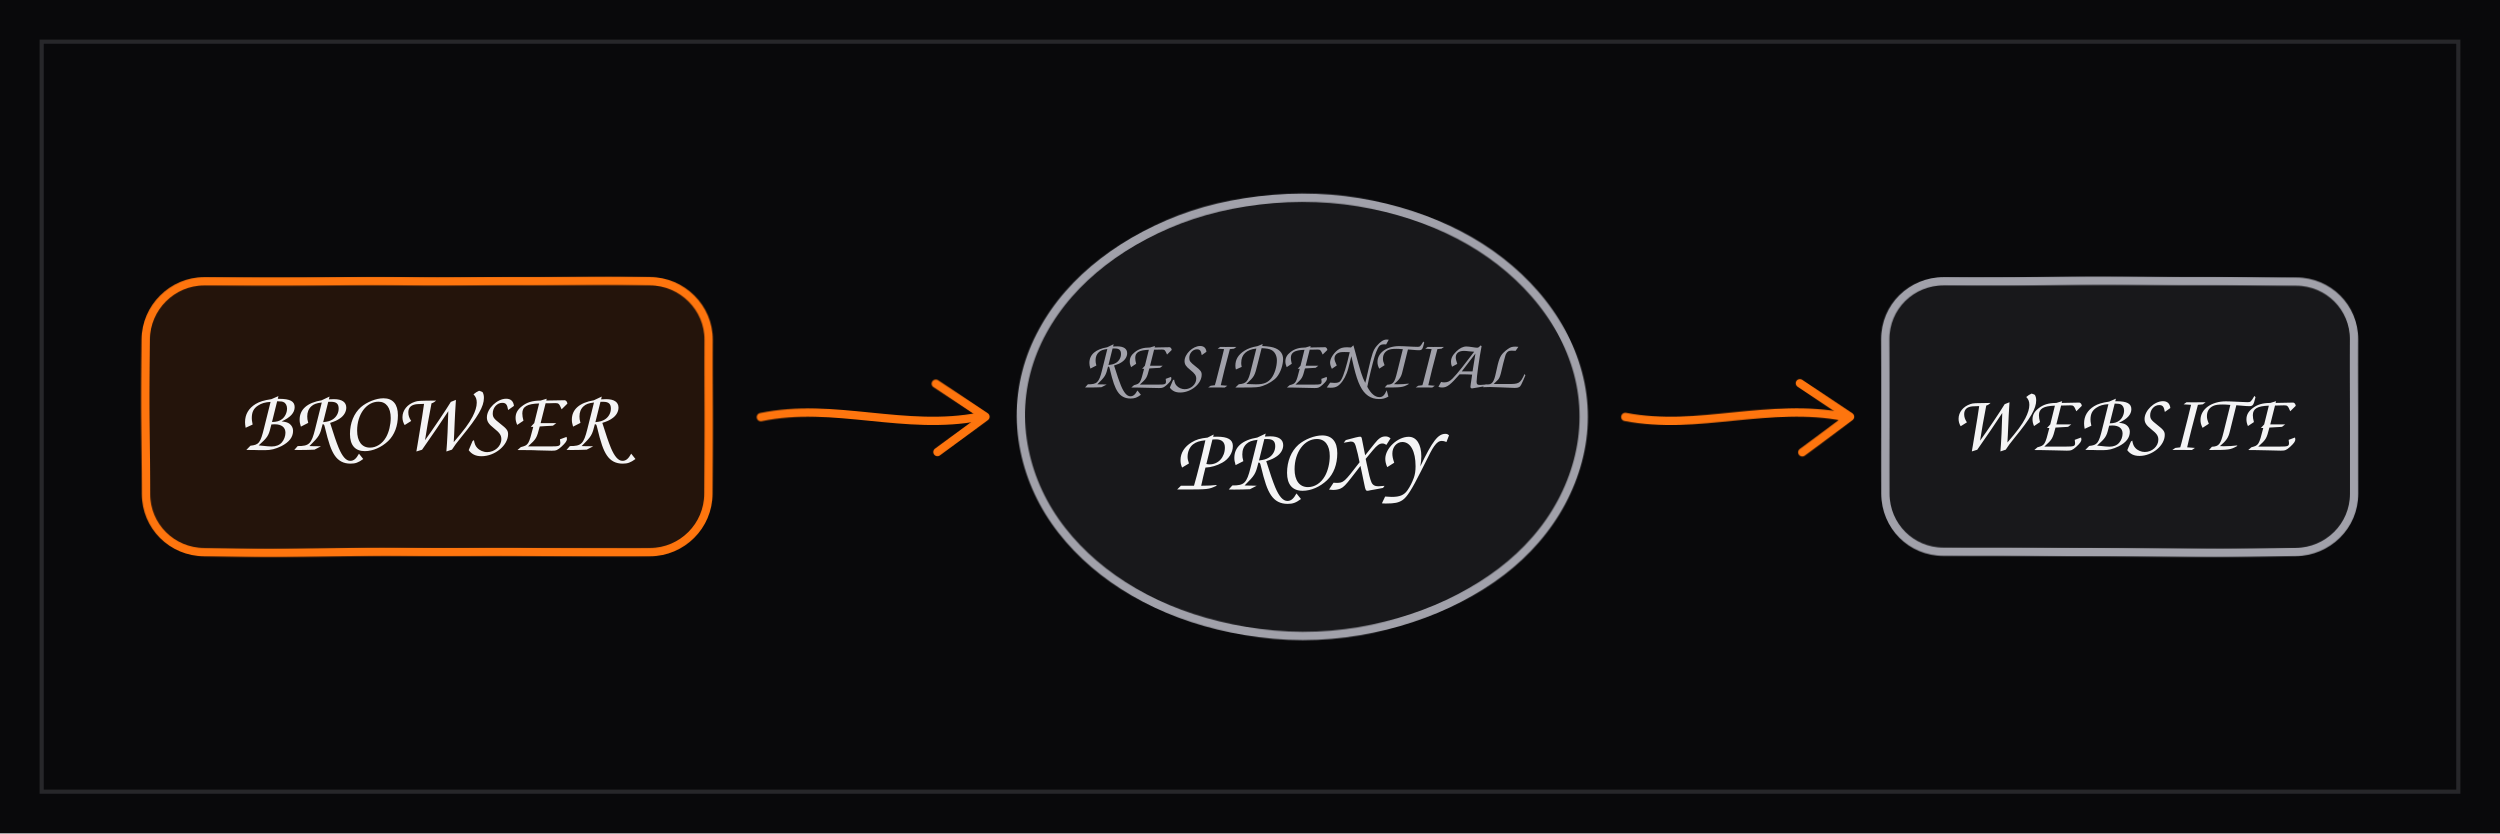
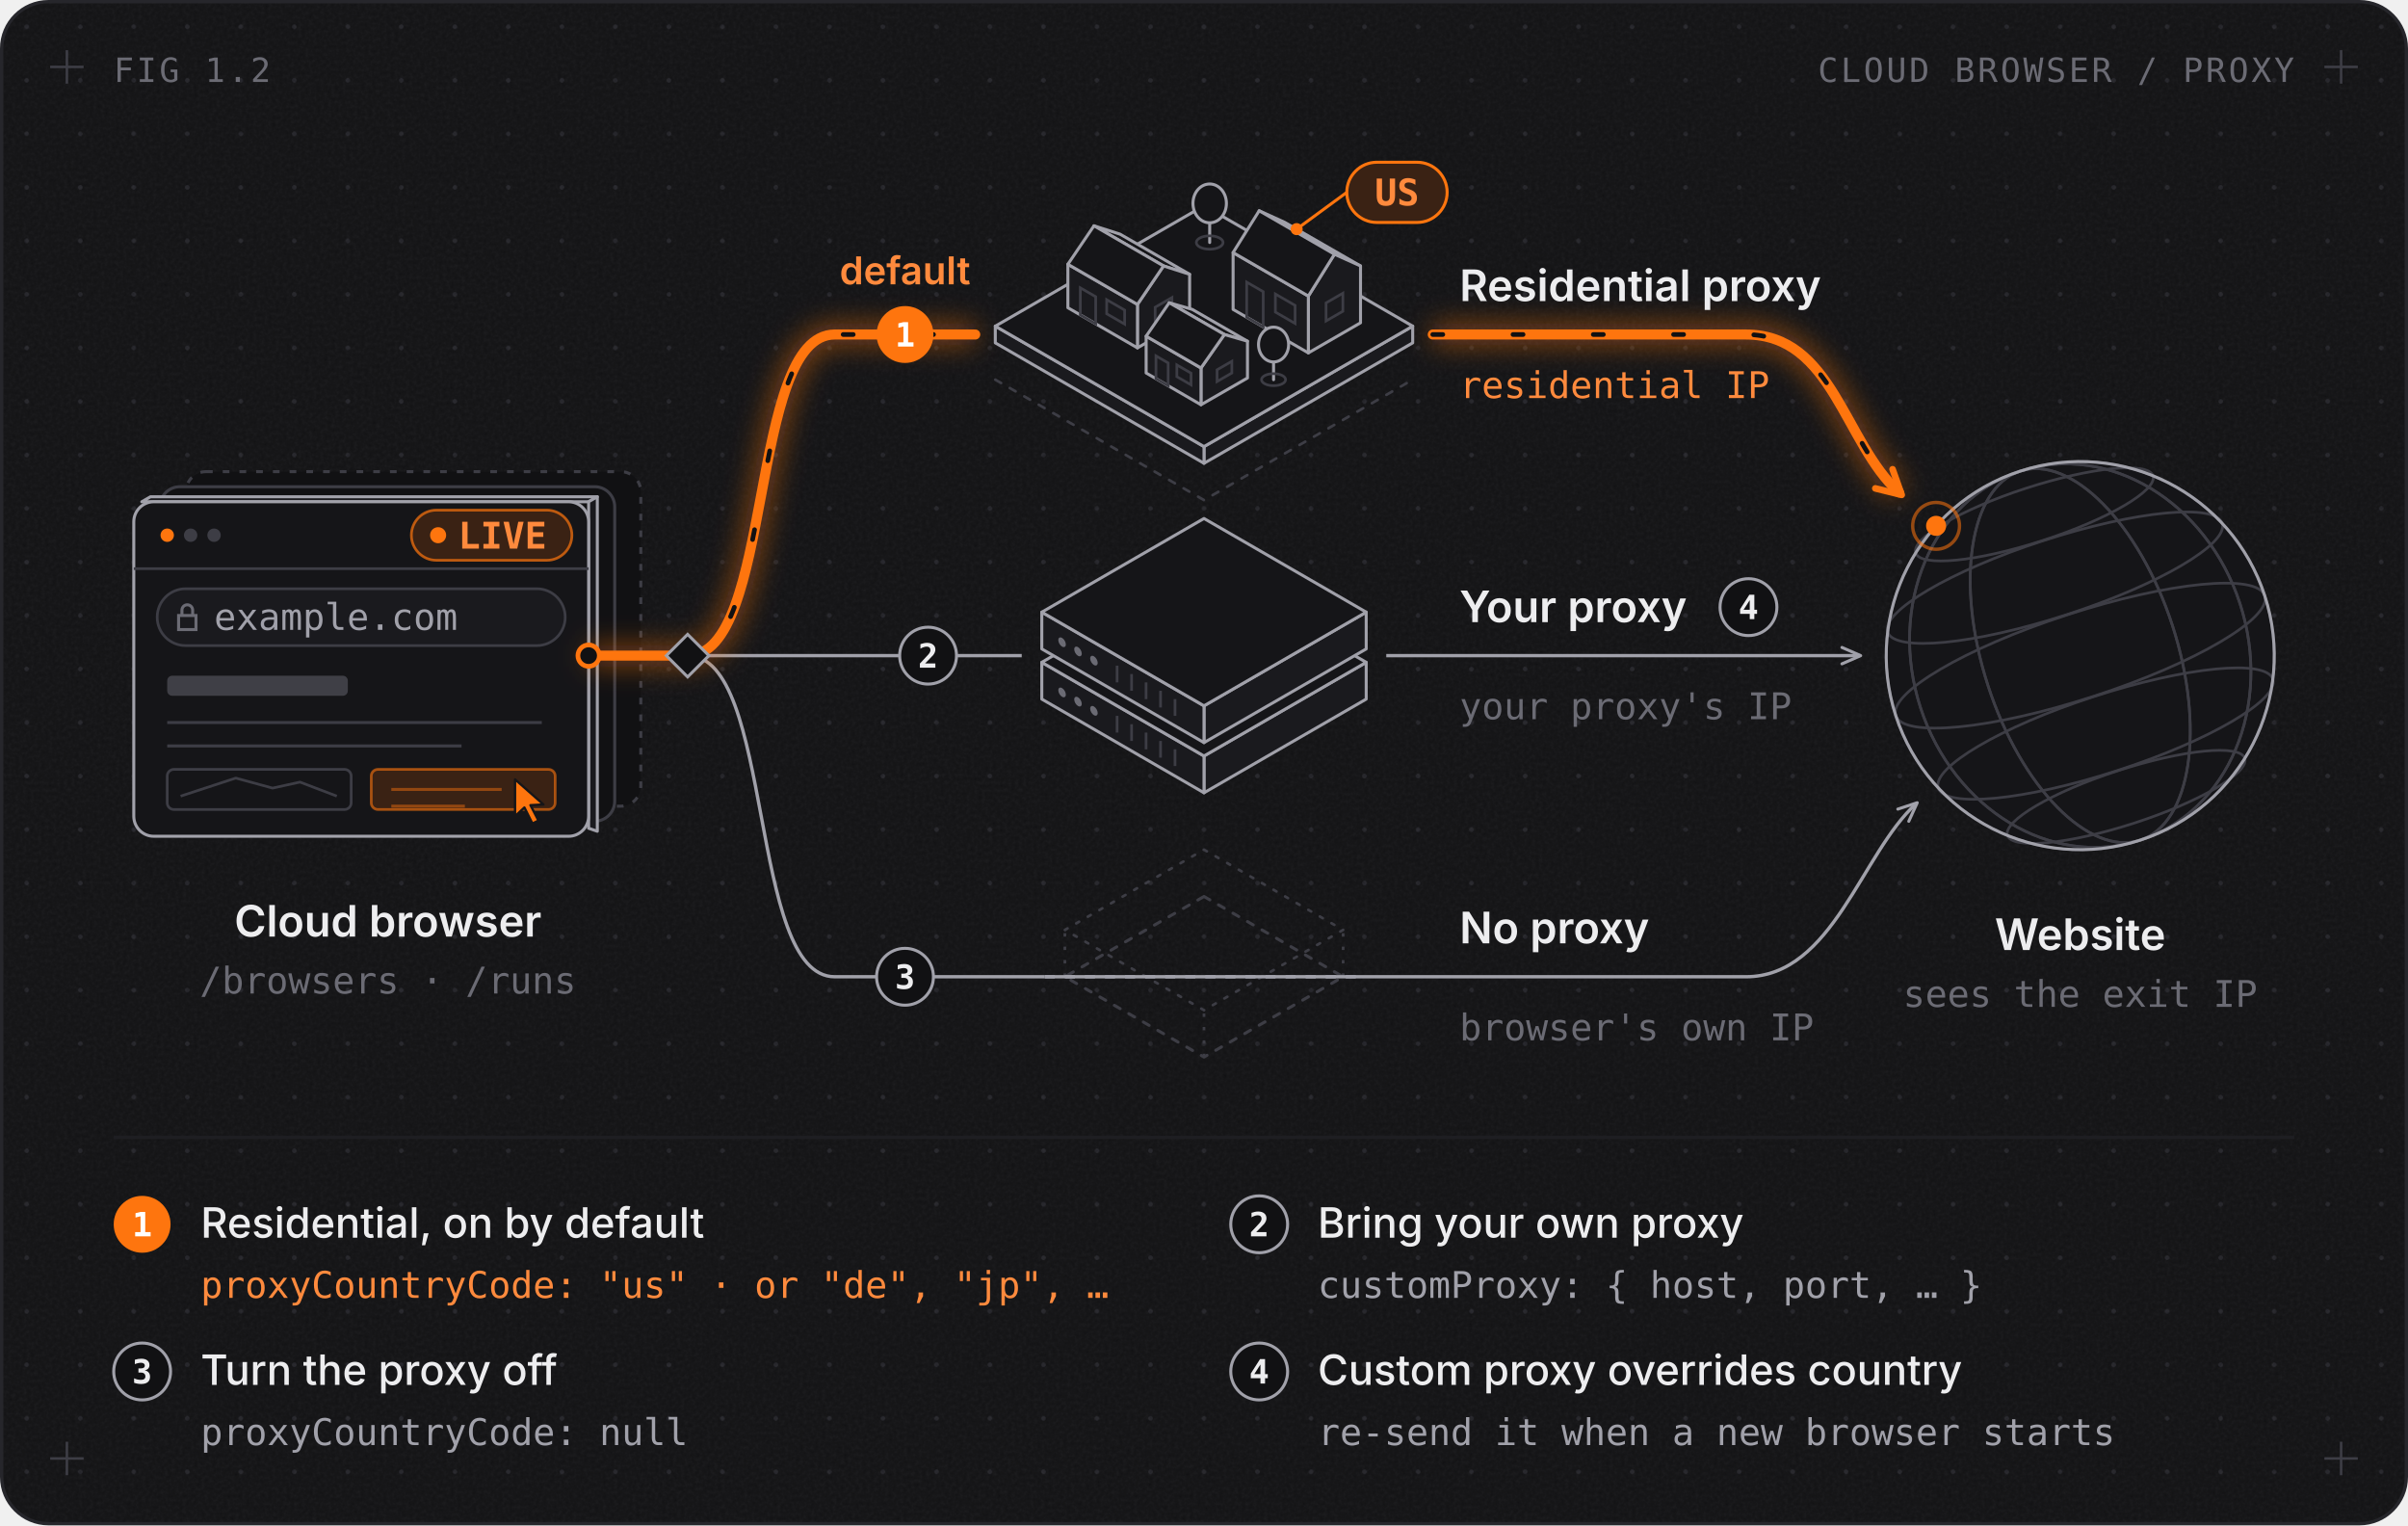
- <svg xmlns="http://www.w3.org/2000/svg" width="1200" height="400" viewBox="0 0 1200 400" role="img" aria-labelledby="title desc">
+ <svg xmlns="http://www.w3.org/2000/svg" viewBox="0 0 720 456" width="720" height="456" role="img" aria-labelledby="t d" fill="none">
+   <style>.s{font-family:Geist, Inter, -apple-system, BlinkMacSystemFont, 'Segoe UI', Helvetica, Arial, sans-serif}.m{font-family:'Geist Mono', ui-monospace, SFMono-Regular, Menlo, monospace}text{font-kerning:normal}@keyframes fr{to{stroke-dashoffset:-24}}@keyframes cur{0%,100%{transform:translate(0,0)}35%,55%{transform:translate(-30px,-14px)}75%{transform:translate(-8px,-24px)}}@keyframes live{0%,100%{fill-opacity:1}50%{fill-opacity:.25}}@keyframes c0{0%,23%{fill-opacity:1}25%,98%{fill-opacity:0}100%{fill-opacity:1}}@keyframes cn{0%{fill-opacity:0}2%,23%{fill-opacity:1}25%,100%{fill-opacity:0}}@keyframes ping{0%{stroke-opacity:.9;r:4}70%,100%{stroke-opacity:0;r:13}}@media (prefers-reduced-motion:no-preference){.pk{animation:fr 1.2s linear infinite}.cur{animation:cur 6s ease-in-out infinite}.live{animation:live 1.6s ease-in-out infinite}.cc0{animation:c0 12s linear infinite}.cc1{animation:cn 12s linear 3s infinite}.cc2{animation:cn 12s linear 6s infinite}.cc3{animation:cn 12s linear 9s infinite}.ping{animation:ping 2.4s ease-out infinite}}@keyframes spin{0%{transform:scaleX(0)}16.7%{transform:scaleX(.5)}33.3%{transform:scaleX(.866)}50%{transform:scaleX(1)}66.7%{transform:scaleX(.866)}83.3%{transform:scaleX(.5)}100%{transform:scaleX(0)}}.man{display:none}@media (prefers-reduced-motion:no-preference){.mst{display:none}.man{display:inline}.mer{transform-origin:622px 196px;transform-box:view-box;animation:spin 18s linear infinite}}</style>
  <defs>
-     <filter id="rough">
-       <feTurbulence type="fractalNoise" baseFrequency=".01" numOctaves="2" seed="17" result="noise" />
-       <feDisplacementMap in="SourceGraphic" in2="noise" scale="1.4" />
+     <pattern id="dots" width="16" height="16" patternUnits="userSpaceOnUse">
+       <circle cx="8" cy="8" r="0.7" fill="#232328" />
+     </pattern>
+     <filter id="grain" x="0" y="0" width="100%" height="100%">
+       <feTurbulence type="fractalNoise" baseFrequency="0.9" numOctaves="2" seed="7" stitchTiles="stitch" />
+       <feColorMatrix values="0 0 0 0 0.5  0 0 0 0 0.5  0 0 0 0 0.5  0 0 0 0.07 0" />
+     </filter>
+     <clipPath id="card">
+       <rect x="0.5" y="0.5" width="719" height="455" rx="14" />
+     </clipPath>
+     <marker id="ah" viewBox="0 0 10 10" refX="8.5" refY="5" markerWidth="7" markerHeight="7" orient="auto-start-reverse">
+       <path d="M1 1.5 L9 5 L1 8.5" stroke="#A1A1AA" stroke-width="1.3" fill="none" stroke-linecap="round" stroke-linejoin="round" />
+     </marker>
+     <marker id="ao" viewBox="0 0 10 10" refX="7" refY="5" markerWidth="11" markerHeight="11" markerUnits="userSpaceOnUse" orient="auto">
+       <path d="M1.5 1.5 L8 5 L1.5 8.5" stroke="#FE750E" stroke-width="1.8" fill="none" stroke-linecap="round" stroke-linejoin="round" />
+     </marker>
+     <filter id="glow" filterUnits="userSpaceOnUse" x="0" y="0" width="720" height="456">
+       <feGaussianBlur stdDeviation="4" />
    </filter>
  </defs>
-   <rect width="1200" height="400" fill="#09090B" />
-   <rect x="20" y="20" width="1160" height="360" fill="none" stroke="#27272A" stroke-width="2" />
-   <g fill="none" stroke-linecap="round" stroke-linejoin="round" filter="url(#rough)">
-     <rect x="70" y="135" width="270" height="130" rx="28" fill="#24140B" stroke="#FE750E" stroke-width="4" />
-     <path d="M365 200 C400 193 435 207 470 200" stroke="#FE750E" stroke-width="4" />
-     <path d="M449 184 L473 200 L450 217" stroke="#FE750E" stroke-width="4" />
-     <ellipse cx="625" cy="200" rx="135" ry="105" fill="#18181B" stroke="#A1A1AA" stroke-width="4" />
-     <path d="M780 200 C815 207 850 193 885 200" stroke="#FE750E" stroke-width="4" />
-     <path d="M864 184 L888 200 L865 217" stroke="#FE750E" stroke-width="4" />
-     <rect x="905" y="135" width="225" height="130" rx="28" fill="#18181B" stroke="#A1A1AA" stroke-width="4" />
-   </g>
-   <g font-family="Virgil, Comic Sans MS, cursive">
-     <text x="205" y="216" font-size="42" fill="#F4F4F5" text-anchor="middle">BROWSER</text>
-     <text x="625" y="186" font-size="34" fill="#A1A1AA" text-anchor="middle">RESIDENTIAL</text>
-     <text x="625" y="235" font-size="44" fill="#F4F4F5" text-anchor="middle">PROXY</text>
-     <text x="1018" y="216" font-size="40" fill="#F4F4F5" text-anchor="middle">WEBSITE</text>
-   </g>
+   <rect x="0.5" y="0.5" width="719" height="455" rx="14" fill="#111113" />
+   <g clip-path="url(#card)">
+     <rect width="720" height="456" fill="url(#dots)" />
+     <rect width="720" height="456" filter="url(#grain)" />
+   </g>
+   <rect x="0.5" y="0.5" width="719" height="455" rx="14" fill="none" stroke="#26262B" />
+   <path d="M15 20h10M20 15v10" stroke="#3D3D45" stroke-width="0.75" />
+   <path d="M695 20h10M700 15v10" stroke="#3D3D45" stroke-width="0.75" />
+   <path d="M15 436h10M20 431v10" stroke="#3D3D45" stroke-width="0.75" />
+   <path d="M695 436h10M700 431v10" stroke="#3D3D45" stroke-width="0.75" />
+   <text x="34.0" y="24.5" font-size="10" fill="#6B6B74" letter-spacing="0.08em" class="m">FIG 1.2</text>
+   <text x="686.0" y="24.5" font-size="10" fill="#6B6B74" text-anchor="end" letter-spacing="0.08em" class="m">CLOUD BROWSER / PROXY</text>
+   <rect x="55.6" y="141.0" width="136" height="100" rx="6" fill="#111113" stroke="#3D3D45" stroke-width="0.9" stroke-dasharray="2 3" />
+   <rect x="47.8" y="145.5" width="136" height="100" rx="6" fill="#111113" stroke="#3D3D45" stroke-width="0.9" />
+   <polygon points="42.4,150.0 176.0,150.0 178.6,148.5 45.0,148.5" fill="#1A1A1E" stroke="#A1A1AA" stroke-width="0.9" stroke-linejoin="round" stroke-linecap="round" />
+   <polygon points="176.0,150.0 178.6,148.5 178.6,248.5 176.0,247.6" fill="#1A1A1E" stroke="#A1A1AA" stroke-width="0.9" stroke-linejoin="round" stroke-linecap="round" />
+   <rect x="40" y="150" width="136" height="100" rx="6" fill="#151518" stroke="#A1A1AA" stroke-width="0.9" />
+   <line x1="40" y1="170" x2="176" y2="170" stroke="#3D3D45" stroke-width="0.8" />
+   <circle cx="50" cy="160.0" r="2" fill="#FE750E" />
+   <circle cx="57" cy="160.0" r="2" fill="#3D3D45" />
+   <circle cx="64" cy="160.0" r="2" fill="#3D3D45" />
+   <rect x="123" y="152.5" width="48" height="15" rx="7.5" fill="#3A2214" stroke="#FE750E" stroke-width="0.8" stroke-opacity=".7" />
+   <circle class="live" cx="131" cy="160" r="2.4" fill="#FE750E" />
+   <text x="137.0" y="164.0" font-size="11" fill="#FF8A3D" font-weight="600" class="m">LIVE</text>
+   <rect x="47" y="176" width="122" height="17" rx="8.5" fill="#1A1A1E" stroke="#3D3D45" stroke-width="0.8" />
+   <path d="M53.4 184.0h5.2v4.2h-5.2zM54.4 184.0v-1.6a1.6 1.6 0 0 1 3.2 0v1.6" stroke="#6B6B74" stroke-width="0.9" />
+   <text x="64.0" y="188.3" font-size="11" fill="#A1A1AA" class="m">example.com</text>
+   <rect x="50" y="202" width="54" height="6" rx="1.5" fill="#6B6B74" fill-opacity=".5" />
+   <line x1="50" y1="216" x2="162" y2="216" stroke="#3D3D45" stroke-width="0.9" />
+   <line x1="50" y1="223" x2="138" y2="223" stroke="#3D3D45" stroke-width="0.9" />
+   <rect x="50" y="230" width="55.0" height="12" rx="2" stroke="#3D3D45" stroke-width="0.8" />
+   <path d="M54 238 l16.5 -5.4 l11.0 3.0 l8.2 -1.8 l11.0 4.2" stroke="#3D3D45" stroke-width="0.8" stroke-linejoin="round" />
+   <rect x="111.0" y="230" width="55.0" height="12" rx="2" fill="#3A2214" stroke="#FE750E" stroke-width="0.8" stroke-opacity=".6" />
+   <line x1="117.0" y1="236" x2="150.0" y2="236" stroke="#FE750E" stroke-opacity=".45" stroke-width="0.9" />
+   <line x1="117.0" y1="241" x2="139.0" y2="241" stroke="#FE750E" stroke-opacity=".45" stroke-width="0.9" />
+   <path class="cur" d="M154 233 l0 11 l2.8 -2.6 l2.4 4.8 l1.8 -0.9 l-2.4 -4.6 l3.9 -0.2z" fill="#FE750E" stroke="#151518" stroke-width="0.7" stroke-linejoin="round" />
+   <g transform="rotate(-18 622 196)">
+     <circle cx="622" cy="196" r="58" fill="#151518" />
+     <ellipse cx="622" cy="240.4" rx="37.3" ry="8.2" stroke="#3D3D45" stroke-width="0.8" />
+     <ellipse cx="622" cy="220.5" rx="52.6" ry="11.6" stroke="#3D3D45" stroke-width="0.8" />
+     <ellipse cx="622" cy="196.0" rx="58.0" ry="12.8" stroke="#3D3D45" stroke-width="0.8" />
+     <ellipse cx="622" cy="171.5" rx="52.6" ry="11.6" stroke="#3D3D45" stroke-width="0.8" />
+     <ellipse cx="622" cy="151.6" rx="37.3" ry="8.2" stroke="#3D3D45" stroke-width="0.8" />
+     <g class="mst">
+       <ellipse cx="622" cy="196" rx="0.00" ry="58" stroke="#3D3D45" stroke-width="0.8" />
+       <ellipse cx="622" cy="196" rx="29.00" ry="58" stroke="#3D3D45" stroke-width="0.8" />
+       <ellipse cx="622" cy="196" rx="50.23" ry="58" stroke="#3D3D45" stroke-width="0.8" />
+       <ellipse cx="622" cy="196" rx="58.00" ry="58" stroke="#3D3D45" stroke-width="0.8" />
+       <ellipse cx="622" cy="196" rx="50.23" ry="58" stroke="#3D3D45" stroke-width="0.8" />
+       <ellipse cx="622" cy="196" rx="29.00" ry="58" stroke="#3D3D45" stroke-width="0.8" />
+     </g>
+     <g class="man" aria-hidden="true">
+       <ellipse class="mer" style="animation-delay:0s" cx="622" cy="196" rx="58" ry="58" stroke="#3D3D45" stroke-width="0.8" vector-effect="non-scaling-stroke" />
+       <ellipse class="mer" style="animation-delay:-3s" cx="622" cy="196" rx="58" ry="58" stroke="#3D3D45" stroke-width="0.8" vector-effect="non-scaling-stroke" />
+       <ellipse class="mer" style="animation-delay:-6s" cx="622" cy="196" rx="58" ry="58" stroke="#3D3D45" stroke-width="0.8" vector-effect="non-scaling-stroke" />
+       <ellipse class="mer" style="animation-delay:-9s" cx="622" cy="196" rx="58" ry="58" stroke="#3D3D45" stroke-width="0.8" vector-effect="non-scaling-stroke" />
+       <ellipse class="mer" style="animation-delay:-12s" cx="622" cy="196" rx="58" ry="58" stroke="#3D3D45" stroke-width="0.8" vector-effect="non-scaling-stroke" />
+       <ellipse class="mer" style="animation-delay:-15s" cx="622" cy="196" rx="58" ry="58" stroke="#3D3D45" stroke-width="0.8" vector-effect="non-scaling-stroke" />
+     </g>
+     <circle cx="622" cy="196" r="58" stroke="#A1A1AA" stroke-width="0.9" />
+   </g>
+   <path d="M205.6 196 H305.5" stroke="#A1A1AA" stroke-width="1" />
+   <path d="M414.5 196 H556.0" stroke="#A1A1AA" stroke-width="1" marker-end="url(#ah)" />
+   <path d="M205.6 196 C231.6 196 223.6 292 249.6 292 H312.4" stroke="#A1A1AA" stroke-width="1" />
+   <polygon points="360.0,268.0 401.6,292.0 360.0,316.0 318.4,292.0" stroke="#3D3D45" stroke-width="0.9" stroke-dasharray="2 3" stroke-linejoin="round" stroke-linecap="round" />
+   <polygon points="360.0,254.0 401.6,278.0 360.0,302.0 318.4,278.0" stroke="#3D3D45" stroke-width="0.8" stroke-dasharray="1 3" stroke-linejoin="round" stroke-linecap="round" />
+   <line x1="318.4" y1="292.0" x2="318.4" y2="278.0" stroke="#3D3D45" stroke-width="0.8" stroke-dasharray="1 3" />
+   <line x1="360.0" y1="316.0" x2="360.0" y2="302.0" stroke="#3D3D45" stroke-width="0.8" stroke-dasharray="1 3" />
+   <line x1="401.6" y1="292.0" x2="401.6" y2="278.0" stroke="#3D3D45" stroke-width="0.8" stroke-dasharray="1 3" />
+   <path d="M312.4 292 H522 C548 292 556.6 254.9 573.0 240.2" stroke="#A1A1AA" stroke-width="1" marker-end="url(#ah)" />
+   <path d="M312.4 292 H407.6" stroke="#A1A1AA" stroke-width="1" stroke-dasharray="3 3" />
+   <path d="M176.0 196 H205.6 C231.6 196 223.6 100 249.6 100 H291.6" stroke="#FE750E" stroke-width="6" stroke-opacity="0.5" filter="url(#glow)" />
+   <path d="M176.0 196 H205.6 C231.6 196 223.6 100 249.6 100 H291.6" stroke="#FE750E" stroke-width="3" stroke-linecap="round" stroke-linejoin="round" />
+   <path class="pk" d="M176.0 196 H205.6 C231.6 196 223.6 100 249.6 100 H291.6" stroke="#111113" stroke-width="1.4" stroke-linecap="round" stroke-dasharray="3 21" />
+   <path d="M428.4 100 H522 C548 100 551.4 132.4 567.8 147.2" stroke="#FE750E" stroke-width="6" stroke-opacity="0.5" filter="url(#glow)" />
+   <path d="M428.4 100 H522 C548 100 551.4 132.4 567.8 147.2" stroke="#FE750E" stroke-width="3" stroke-linecap="round" stroke-linejoin="round" marker-end="url(#ao)" />
+   <path class="pk" d="M428.4 100 H522 C548 100 551.4 132.4 567.8 147.2" stroke="#111113" stroke-width="1.4" stroke-linecap="round" stroke-dasharray="3 21" />
+   <circle cx="176.0" cy="196" r="3.2" fill="#111113" stroke="#FE750E" stroke-width="1.4" />
+   <rect x="201.1" y="191.5" width="9" height="9" transform="rotate(45 205.6 196)" fill="#111113" stroke="#A1A1AA" stroke-width="0.9" />
+   <circle class="ping" cx="578.9" cy="157.2" r="7" stroke="#FE750E" stroke-width="1" stroke-opacity=".55" />
+   <circle cx="578.9" cy="157.2" r="3" fill="#FE750E" />
+   <polyline points="297.6,113.5 360.0,149.5 422.4,113.5" stroke="#3D3D45" stroke-width="0.8" stroke-dasharray="2 3" stroke-linejoin="round" stroke-linecap="round" />
+   <polygon points="422.4,97.5 360.0,133.5 360.0,138.5 422.4,102.5" fill="#1A1A1E" stroke="#A1A1AA" stroke-width="0.9" stroke-linejoin="round" stroke-linecap="round" />
+   <polygon points="297.6,97.5 360.0,133.5 360.0,138.5 297.6,102.5" fill="#1A1A1E" stroke="#A1A1AA" stroke-width="0.9" stroke-linejoin="round" stroke-linecap="round" />
+   <polygon points="360.0,61.5 422.4,97.5 360.0,133.5 297.6,97.5" fill="#151518" stroke="#A1A1AA" stroke-width="0.9" stroke-linejoin="round" stroke-linecap="round" />
+   <line x1="361.7" y1="72.5" x2="361.7" y2="63.5" stroke="#A1A1AA" stroke-width="0.9" stroke-linecap="round" />
+   <ellipse cx="361.7" cy="60.8" rx="5.0" ry="5.8" fill="#151518" stroke="#A1A1AA" stroke-width="0.9" />
+   <ellipse cx="361.7" cy="72.5" rx="4.0" ry="2.0" stroke="#3D3D45" stroke-width="0.8" />
+   <polygon points="384.2,66.5 406.8,79.5 399.0,76.0 376.5,63.0" fill="#151518" stroke="#A1A1AA" stroke-width="0.9" stroke-linejoin="round" stroke-linecap="round" />
+   <polygon points="406.8,96.5 406.8,79.5 399.0,76.0 391.2,88.5 391.2,105.5" fill="#1A1A1E" stroke="#A1A1AA" stroke-width="0.9" stroke-linejoin="round" stroke-linecap="round" />
+   <polygon points="368.7,92.5 391.2,105.5 391.2,88.5 368.7,75.5" fill="#1A1A1E" stroke="#A1A1AA" stroke-width="0.9" stroke-linejoin="round" stroke-linecap="round" />
+   <polygon points="376.5,63.0 399.0,76.0 391.2,88.5 368.7,75.5" fill="#151518" stroke="#A1A1AA" stroke-width="0.9" stroke-linejoin="round" stroke-linecap="round" />
+   <g transform="matrix(0.866,0.5,0,1,368.7,92.5)">
+     <rect x="4.7" y="-10.5" width="5.7" height="10.5" stroke="#3D3D45" stroke-width="0.8" vector-effect="non-scaling-stroke" />
+     <rect x="14.6" y="-11.9" width="6.8" height="5.4" stroke="#3D3D45" stroke-width="0.8" vector-effect="non-scaling-stroke" />
+   </g>
+   <g transform="matrix(-0.866,0.5,0,1,406.8,96.5)">
+     <rect x="6.1" y="-11.9" width="5.8" height="5.4" stroke="#3D3D45" stroke-width="0.8" vector-effect="non-scaling-stroke" />
+   </g>
+   <line x1="380.8" y1="113.5" x2="380.8" y2="105.5" stroke="#A1A1AA" stroke-width="0.9" stroke-linecap="round" />
+   <ellipse cx="380.8" cy="103.0" rx="4.5" ry="5.2" fill="#151518" stroke="#A1A1AA" stroke-width="0.9" />
+   <ellipse cx="380.8" cy="113.5" rx="3.6" ry="1.8" stroke="#3D3D45" stroke-width="0.8" />
+   <polygon points="334.9,70.0 355.7,82.0 347.9,79.5 327.1,67.5" fill="#151518" stroke="#A1A1AA" stroke-width="0.9" stroke-linejoin="round" stroke-linecap="round" />
+   <polygon points="355.7,95.0 355.7,82.0 347.9,79.5 340.1,91.0 340.1,104.0" fill="#1A1A1E" stroke="#A1A1AA" stroke-width="0.9" stroke-linejoin="round" stroke-linecap="round" />
+   <polygon points="319.3,92.0 340.1,104.0 340.1,91.0 319.3,79.0" fill="#1A1A1E" stroke="#A1A1AA" stroke-width="0.9" stroke-linejoin="round" stroke-linecap="round" />
+   <polygon points="327.1,67.5 347.9,79.5 340.1,91.0 319.3,79.0" fill="#151518" stroke="#A1A1AA" stroke-width="0.9" stroke-linejoin="round" stroke-linecap="round" />
+   <g transform="matrix(0.866,0.5,0,1,319.3,92.0)">
+     <rect x="4.3" y="-8.1" width="5.3" height="8.1" stroke="#3D3D45" stroke-width="0.8" vector-effect="non-scaling-stroke" />
+     <rect x="13.4" y="-9.1" width="6.2" height="4.2" stroke="#3D3D45" stroke-width="0.8" vector-effect="non-scaling-stroke" />
+   </g>
+   <g transform="matrix(-0.866,0.5,0,1,355.7,95.0)">
+     <rect x="6.1" y="-9.1" width="5.8" height="4.2" stroke="#3D3D45" stroke-width="0.8" vector-effect="non-scaling-stroke" />
+   </g>
+   <polygon points="356.5,92.5 373.0,102.0 366.1,100.0 349.6,90.5" fill="#151518" stroke="#A1A1AA" stroke-width="0.9" stroke-linejoin="round" stroke-linecap="round" />
+   <polygon points="373.0,113.0 373.0,102.0 366.1,100.0 359.1,110.0 359.1,121.0" fill="#1A1A1E" stroke="#A1A1AA" stroke-width="0.9" stroke-linejoin="round" stroke-linecap="round" />
+   <polygon points="342.7,111.5 359.1,121.0 359.1,110.0 342.7,100.5" fill="#1A1A1E" stroke="#A1A1AA" stroke-width="0.9" stroke-linejoin="round" stroke-linecap="round" />
+   <polygon points="349.6,90.5 366.1,100.0 359.1,110.0 342.7,100.5" fill="#151518" stroke="#A1A1AA" stroke-width="0.9" stroke-linejoin="round" stroke-linecap="round" />
+   <g transform="matrix(0.866,0.5,0,1,342.7,111.5)">
+     <rect x="3.4" y="-6.8" width="4.2" height="6.8" stroke="#3D3D45" stroke-width="0.8" vector-effect="non-scaling-stroke" />
+     <rect x="10.6" y="-7.7" width="4.9" height="3.5" stroke="#3D3D45" stroke-width="0.8" vector-effect="non-scaling-stroke" />
+   </g>
+   <g transform="matrix(-0.866,0.5,0,1,373.0,113.0)">
+     <rect x="5.4" y="-7.7" width="5.1" height="3.5" stroke="#3D3D45" stroke-width="0.8" vector-effect="non-scaling-stroke" />
+   </g>
+   <polygon points="408.5,198.0 360.0,226.0 360.0,237.0 408.5,209.0" fill="#1A1A1E" stroke="#A1A1AA" stroke-width="0.9" stroke-linejoin="round" stroke-linecap="round" />
+   <polygon points="311.5,198.0 360.0,226.0 360.0,237.0 311.5,209.0" fill="#1A1A1E" stroke="#A1A1AA" stroke-width="0.9" stroke-linejoin="round" stroke-linecap="round" />
+   <polygon points="360.0,170.0 408.5,198.0 360.0,226.0 311.5,198.0" fill="#151518" stroke="#A1A1AA" stroke-width="0.9" stroke-linejoin="round" stroke-linecap="round" />
+   <g transform="matrix(0.866,0.5,0,1,311.5,209.0)">
+     <circle cx="7.0" cy="-5.5" r="1.3" fill="#6B6B74" />
+     <circle cx="12.5" cy="-5.5" r="1.3" fill="#6B6B74" />
+     <circle cx="18.0" cy="-5.5" r="1.3" fill="#6B6B74" />
+     <line x1="26" y1="-8" x2="26" y2="-3" stroke="#3D3D45" stroke-width="0.8" vector-effect="non-scaling-stroke" />
+     <line x1="31" y1="-8" x2="31" y2="-3" stroke="#3D3D45" stroke-width="0.8" vector-effect="non-scaling-stroke" />
+     <line x1="36" y1="-8" x2="36" y2="-3" stroke="#3D3D45" stroke-width="0.8" vector-effect="non-scaling-stroke" />
+     <line x1="41" y1="-8" x2="41" y2="-3" stroke="#3D3D45" stroke-width="0.8" vector-effect="non-scaling-stroke" />
+     <line x1="46" y1="-8" x2="46" y2="-3" stroke="#3D3D45" stroke-width="0.8" vector-effect="non-scaling-stroke" />
+   </g>
+   <polygon points="408.5,183.0 360.0,211.0 360.0,222.0 408.5,194.0" fill="#1A1A1E" stroke="#A1A1AA" stroke-width="0.9" stroke-linejoin="round" stroke-linecap="round" />
+   <polygon points="311.5,183.0 360.0,211.0 360.0,222.0 311.5,194.0" fill="#1A1A1E" stroke="#A1A1AA" stroke-width="0.9" stroke-linejoin="round" stroke-linecap="round" />
+   <polygon points="360.0,155.0 408.5,183.0 360.0,211.0 311.5,183.0" fill="#151518" stroke="#A1A1AA" stroke-width="0.9" stroke-linejoin="round" stroke-linecap="round" />
+   <g transform="matrix(0.866,0.5,0,1,311.5,194.0)">
+     <circle cx="7.0" cy="-5.5" r="1.3" fill="#6B6B74" />
+     <circle cx="12.5" cy="-5.5" r="1.3" fill="#6B6B74" />
+     <circle cx="18.0" cy="-5.5" r="1.3" fill="#6B6B74" />
+     <line x1="26" y1="-8" x2="26" y2="-3" stroke="#3D3D45" stroke-width="0.8" vector-effect="non-scaling-stroke" />
+     <line x1="31" y1="-8" x2="31" y2="-3" stroke="#3D3D45" stroke-width="0.8" vector-effect="non-scaling-stroke" />
+     <line x1="36" y1="-8" x2="36" y2="-3" stroke="#3D3D45" stroke-width="0.8" vector-effect="non-scaling-stroke" />
+     <line x1="41" y1="-8" x2="41" y2="-3" stroke="#3D3D45" stroke-width="0.8" vector-effect="non-scaling-stroke" />
+     <line x1="46" y1="-8" x2="46" y2="-3" stroke="#3D3D45" stroke-width="0.8" vector-effect="non-scaling-stroke" />
+   </g>
+   <path d="M387.7 68.5 L402.7 57.5" stroke="#FE750E" stroke-width="0.9" />
+   <circle cx="387.7" cy="68.5" r="1.8" fill="#FE750E" />
+   <rect x="402.7" y="48.5" width="30" height="18" rx="9" fill="#3A2214" stroke="#FE750E" stroke-width="0.9" />
+   <text x="417.7" y="61.4" font-size="11" fill="#FF8A3D" font-weight="600" text-anchor="middle" class="m cc0">US</text>
+   <text x="417.7" y="61.4" font-size="11" fill="#FF8A3D" font-weight="600" text-anchor="middle" class="m cc1" fill-opacity="0" aria-hidden="true">DE</text>
+   <text x="417.7" y="61.4" font-size="11" fill="#FF8A3D" font-weight="600" text-anchor="middle" class="m cc2" fill-opacity="0" aria-hidden="true">JP</text>
+   <text x="417.7" y="61.4" font-size="11" fill="#FF8A3D" font-weight="600" text-anchor="middle" class="m cc3" fill-opacity="0" aria-hidden="true">BR</text>
+   <circle cx="270.6" cy="100.0" r="8.5" fill="#FE750E" />
+   <text x="270.6" y="103.6" font-size="10" fill="#FFFFFF" font-weight="600" text-anchor="middle" class="m">1</text>
+   <text x="270.6" y="85.0" font-size="11.5" fill="#FF8A3D" font-weight="600" text-anchor="middle" class="s">default</text>
+   <circle cx="277.5" cy="196.0" r="8.5" fill="#111113" stroke="#A1A1AA" stroke-width="0.9" />
+   <text x="277.5" y="199.6" font-size="10" fill="#EDEDEF" font-weight="600" text-anchor="middle" class="m">2</text>
+   <circle cx="270.6" cy="292.0" r="8.5" fill="#111113" stroke="#A1A1AA" stroke-width="0.9" />
+   <text x="270.6" y="295.6" font-size="10" fill="#EDEDEF" font-weight="600" text-anchor="middle" class="m">3</text>
+   <text x="436.4" y="90.0" font-size="13" fill="#EDEDEF" font-weight="600" class="s">Residential proxy</text>
+   <text x="436.4" y="119.0" font-size="11" fill="#FF8A3D" class="m">residential IP</text>
+   <text x="436.4" y="186.0" font-size="13" fill="#EDEDEF" font-weight="600" class="s">Your proxy</text>
+   <text x="436.4" y="215.0" font-size="11" fill="#6B6B74" class="m">your proxy's IP</text>
+   <text x="436.4" y="282.0" font-size="13" fill="#EDEDEF" font-weight="600" class="s">No proxy</text>
+   <text x="436.4" y="311.0" font-size="11" fill="#6B6B74" class="m">browser's own IP</text>
+   <circle cx="522.8" cy="181.5" r="8.5" fill="#111113" stroke="#A1A1AA" stroke-width="0.9" />
+   <text x="522.8" y="185.1" font-size="10" fill="#EDEDEF" font-weight="600" text-anchor="middle" class="m">4</text>
+   <text x="116.0" y="280.0" font-size="13" fill="#EDEDEF" font-weight="600" text-anchor="middle" class="s">Cloud browser</text>
+   <text x="116.0" y="297.0" font-size="11" fill="#6B6B74" text-anchor="middle" class="m">/browsers · /runs</text>
+   <text x="622.0" y="284.0" font-size="13" fill="#EDEDEF" font-weight="600" text-anchor="middle" class="s">Website</text>
+   <text x="622.0" y="301.0" font-size="11" fill="#6B6B74" text-anchor="middle" class="m">sees the exit IP</text>
+   <line x1="34" y1="340" x2="686" y2="340" stroke="#1E1E22" stroke-width="1" />
+   <circle cx="42.5" cy="366.0" r="8.5" fill="#FE750E" />
+   <text x="42.5" y="369.6" font-size="10" fill="#FFFFFF" font-weight="600" text-anchor="middle" class="m">1</text>
+   <text x="60.0" y="370.0" font-size="12.5" fill="#EDEDEF" font-weight="500" class="s">Residential, on by default</text>
+   <text x="60.0" y="388.0" font-size="11" fill="#FF8A3D" class="m">proxyCountryCode: "us" · or "de", "jp", …</text>
+   <circle cx="376.5" cy="366.0" r="8.5" fill="#111113" stroke="#A1A1AA" stroke-width="0.9" />
+   <text x="376.5" y="369.6" font-size="10" fill="#EDEDEF" font-weight="600" text-anchor="middle" class="m">2</text>
+   <text x="394.0" y="370.0" font-size="12.5" fill="#EDEDEF" font-weight="500" class="s">Bring your own proxy</text>
+   <text x="394.0" y="388.0" font-size="11" fill="#A1A1AA" class="m">customProxy: { host, port, … }</text>
+   <circle cx="42.5" cy="410.0" r="8.5" fill="#111113" stroke="#A1A1AA" stroke-width="0.9" />
+   <text x="42.5" y="413.6" font-size="10" fill="#EDEDEF" font-weight="600" text-anchor="middle" class="m">3</text>
+   <text x="60.0" y="414.0" font-size="12.5" fill="#EDEDEF" font-weight="500" class="s">Turn the proxy off</text>
+   <text x="60.0" y="432.0" font-size="11" fill="#A1A1AA" class="m">proxyCountryCode: null</text>
+   <circle cx="376.5" cy="410.0" r="8.5" fill="#111113" stroke="#A1A1AA" stroke-width="0.9" />
+   <text x="376.5" y="413.6" font-size="10" fill="#EDEDEF" font-weight="600" text-anchor="middle" class="m">4</text>
+   <text x="394.0" y="414.0" font-size="12.5" fill="#EDEDEF" font-weight="500" class="s">Custom proxy overrides country</text>
+   <text x="394.0" y="432.0" font-size="11" fill="#A1A1AA" class="m">re-send it when a new browser starts</text>
</svg>
